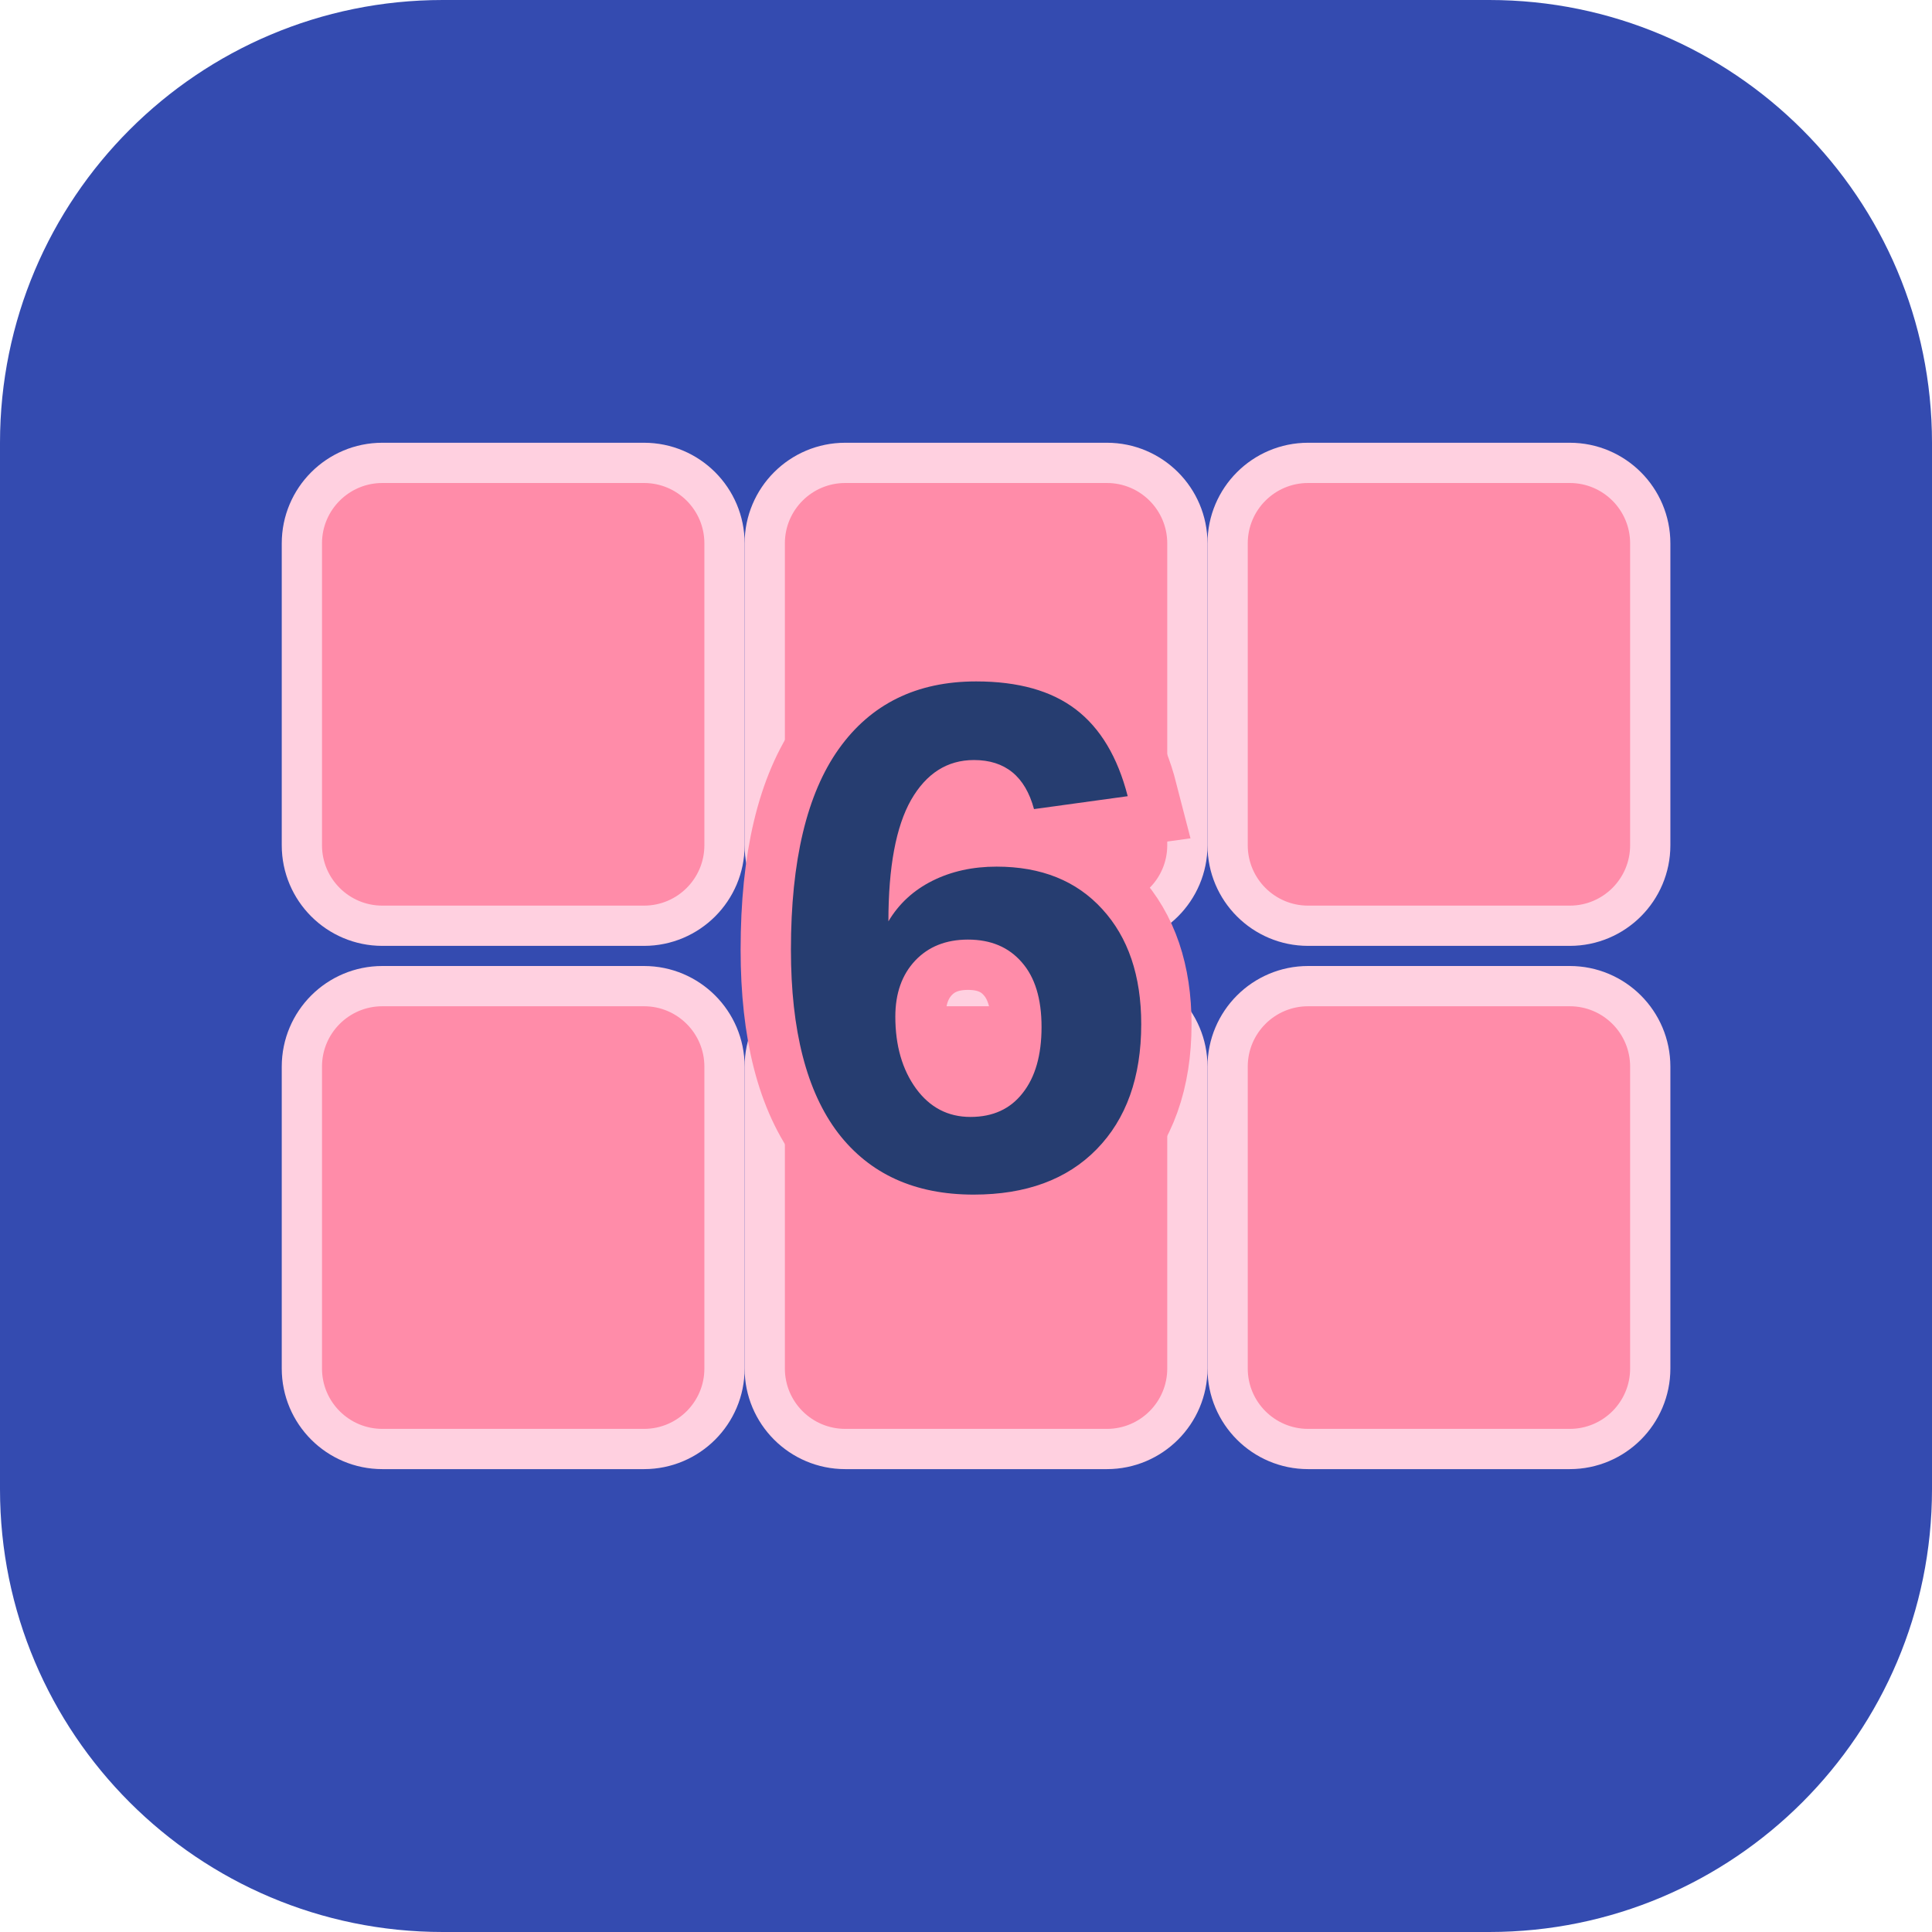
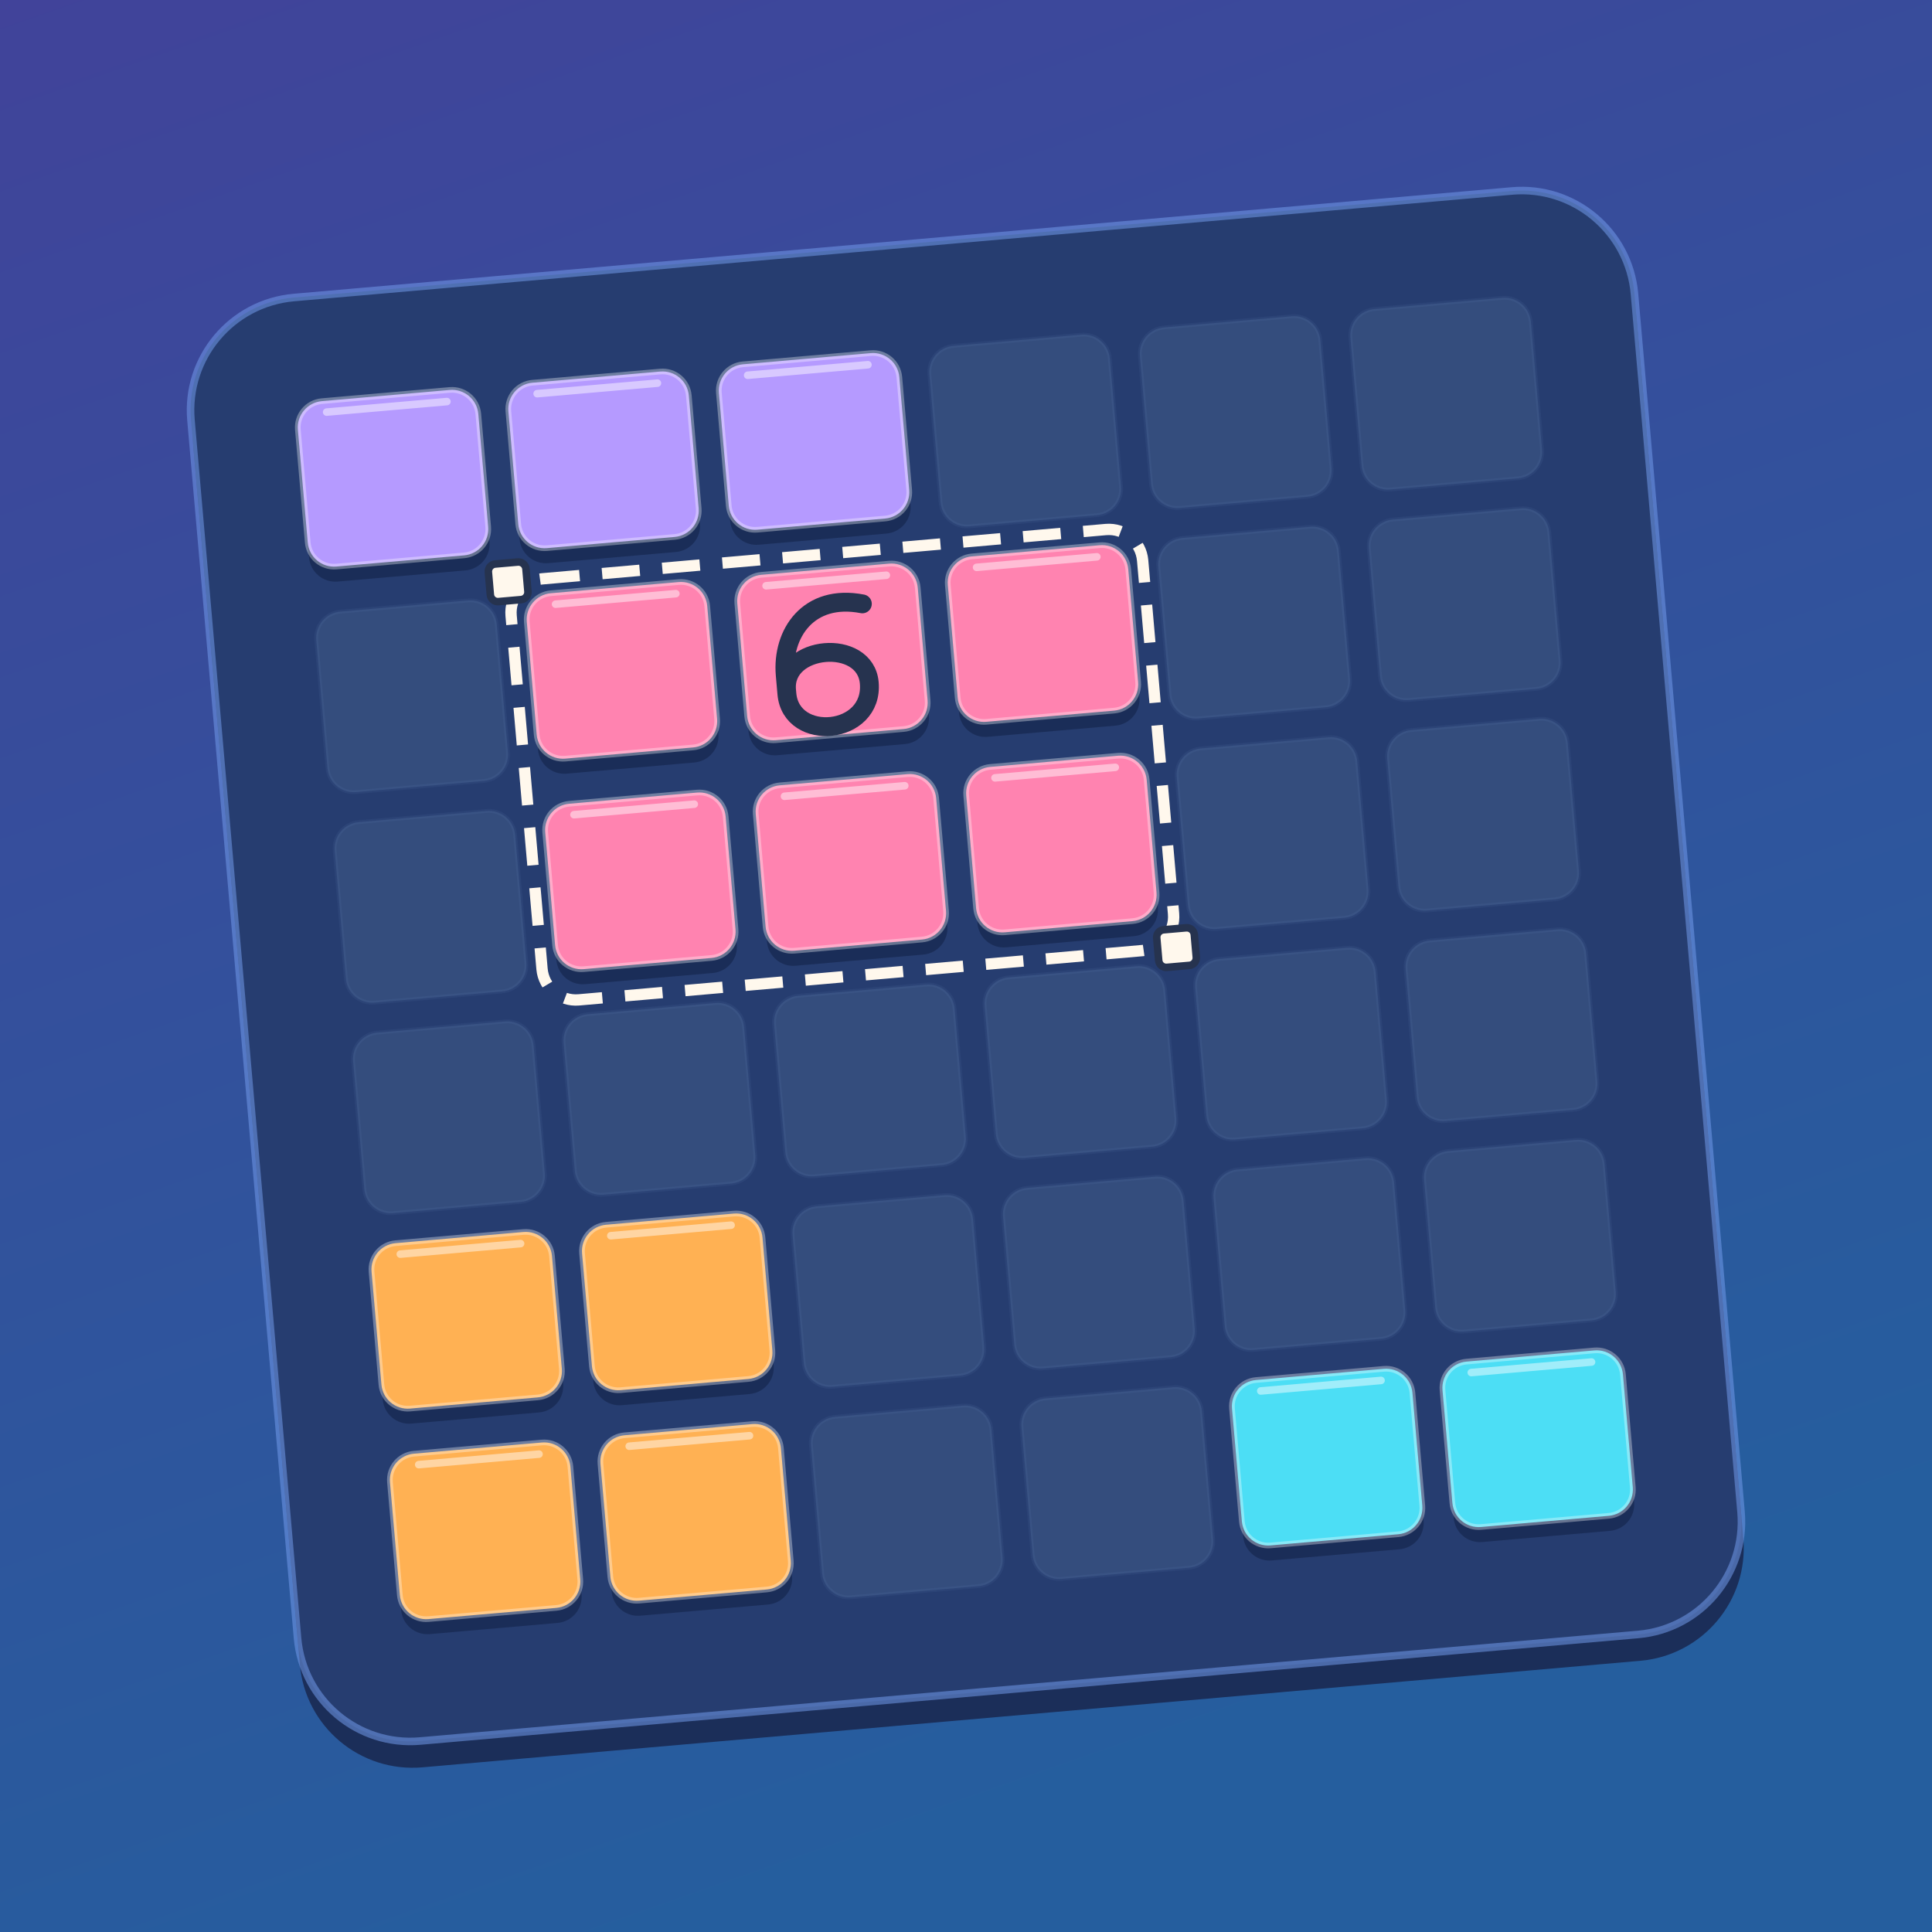
- <svg xmlns="http://www.w3.org/2000/svg" viewBox="0 0 96 96">
-   <rect width="96" height="96" rx="22" fill="#344bb0" />
-   <g fill="#ff8ca9" stroke="#ffd0e0" stroke-width="2">
-     <rect x="15" y="23" width="21" height="23" rx="4" />
-     <rect x="38" y="23" width="21" height="23" rx="4" />
-     <rect x="61" y="23" width="21" height="23" rx="4" />
-     <rect x="15" y="49" width="21" height="23" rx="4" />
-     <rect x="38" y="49" width="21" height="23" rx="4" />
-     <rect x="61" y="49" width="21" height="23" rx="4" />
+ <svg xmlns="http://www.w3.org/2000/svg" width="512" height="512" viewBox="0 0 512 512" role="img" aria-labelledby="title desc">
+   <defs>
+     <linearGradient id="blue" x2=".35" y2="1">
+       <stop stop-color="#41439a" />
+       <stop offset="1" stop-color="#255e9e" />
+     </linearGradient>
+   </defs>
+   <rect width="512" height="512" fill="url(#blue)" />
+   <g transform="translate(256 256) rotate(-5) translate(-256 -256)">
+     <rect x="64" y="71" width="384" height="384" rx="30" fill="#1b2e59" />
+     <rect x="64" y="64" width="384" height="384" rx="30" fill="#263d70" stroke="#7299e8" stroke-opacity=".55" stroke-width="2" />
+     <rect x="92" y="96" width="48" height="44" rx="7" fill="#142449" opacity=".62" />
+     <rect x="92" y="92" width="48" height="44" rx="7" fill="#b59aff" stroke="#ffffff55" stroke-width="1.5" />
+     <path d="M100 95h32" stroke="#ffffff77" stroke-width="2" stroke-linecap="round" />
+     <rect x="148" y="96" width="48" height="44" rx="7" fill="#142449" opacity=".62" />
+     <rect x="148" y="92" width="48" height="44" rx="7" fill="#b59aff" stroke="#ffffff55" stroke-width="1.5" />
+     <path d="M156 95h32" stroke="#ffffff77" stroke-width="2" stroke-linecap="round" />
+     <rect x="204" y="96" width="48" height="44" rx="7" fill="#142449" opacity=".62" />
+     <rect x="204" y="92" width="48" height="44" rx="7" fill="#b59aff" stroke="#ffffff55" stroke-width="1.5" />
+     <path d="M212 95h32" stroke="#ffffff77" stroke-width="2" stroke-linecap="round" />
+     <rect x="260" y="92" width="48" height="48" rx="7" fill="#344d7d" stroke="#aecaff0d" />
+     <rect x="316" y="92" width="48" height="48" rx="7" fill="#344d7d" stroke="#aecaff0d" />
+     <rect x="372" y="92" width="48" height="48" rx="7" fill="#344d7d" stroke="#aecaff0d" />
+     <rect x="92" y="148" width="48" height="48" rx="7" fill="#344d7d" stroke="#aecaff0d" />
+     <rect x="148" y="152" width="48" height="44" rx="7" fill="#142449" opacity=".62" />
+     <rect x="148" y="148" width="48" height="44" rx="7" fill="#ff83b0" stroke="#ffffff55" stroke-width="1.5" />
+     <path d="M156 151h32" stroke="#ffffff77" stroke-width="2" stroke-linecap="round" />
+     <rect x="204" y="152" width="48" height="44" rx="7" fill="#142449" opacity=".62" />
+     <rect x="204" y="148" width="48" height="44" rx="7" fill="#ff83b0" stroke="#ffffff55" stroke-width="1.5" />
+     <path d="M212 151h32" stroke="#ffffff77" stroke-width="2" stroke-linecap="round" />
+     <rect x="260" y="152" width="48" height="44" rx="7" fill="#142449" opacity=".62" />
+     <rect x="260" y="148" width="48" height="44" rx="7" fill="#ff83b0" stroke="#ffffff55" stroke-width="1.5" />
+     <path d="M268 151h32" stroke="#ffffff77" stroke-width="2" stroke-linecap="round" />
+     <rect x="316" y="148" width="48" height="48" rx="7" fill="#344d7d" stroke="#aecaff0d" />
+     <rect x="372" y="148" width="48" height="48" rx="7" fill="#344d7d" stroke="#aecaff0d" />
+     <rect x="92" y="204" width="48" height="48" rx="7" fill="#344d7d" stroke="#aecaff0d" />
+     <rect x="148" y="208" width="48" height="44" rx="7" fill="#142449" opacity=".62" />
+     <rect x="148" y="204" width="48" height="44" rx="7" fill="#ff83b0" stroke="#ffffff55" stroke-width="1.5" />
+     <path d="M156 207h32" stroke="#ffffff77" stroke-width="2" stroke-linecap="round" />
+     <rect x="204" y="208" width="48" height="44" rx="7" fill="#142449" opacity=".62" />
+     <rect x="204" y="204" width="48" height="44" rx="7" fill="#ff83b0" stroke="#ffffff55" stroke-width="1.5" />
+     <path d="M212 207h32" stroke="#ffffff77" stroke-width="2" stroke-linecap="round" />
+     <rect x="260" y="208" width="48" height="44" rx="7" fill="#142449" opacity=".62" />
+     <rect x="260" y="204" width="48" height="44" rx="7" fill="#ff83b0" stroke="#ffffff55" stroke-width="1.5" />
+     <path d="M268 207h32" stroke="#ffffff77" stroke-width="2" stroke-linecap="round" />
+     <rect x="316" y="204" width="48" height="48" rx="7" fill="#344d7d" stroke="#aecaff0d" />
+     <rect x="372" y="204" width="48" height="48" rx="7" fill="#344d7d" stroke="#aecaff0d" />
+     <rect x="92" y="260" width="48" height="48" rx="7" fill="#344d7d" stroke="#aecaff0d" />
+     <rect x="148" y="260" width="48" height="48" rx="7" fill="#344d7d" stroke="#aecaff0d" />
+     <rect x="204" y="260" width="48" height="48" rx="7" fill="#344d7d" stroke="#aecaff0d" />
+     <rect x="260" y="260" width="48" height="48" rx="7" fill="#344d7d" stroke="#aecaff0d" />
+     <rect x="316" y="260" width="48" height="48" rx="7" fill="#344d7d" stroke="#aecaff0d" />
+     <rect x="372" y="260" width="48" height="48" rx="7" fill="#344d7d" stroke="#aecaff0d" />
+     <rect x="92" y="320" width="48" height="44" rx="7" fill="#142449" opacity=".62" />
+     <rect x="92" y="316" width="48" height="44" rx="7" fill="#ffb153" stroke="#ffffff55" stroke-width="1.5" />
+     <path d="M100 319h32" stroke="#ffffff77" stroke-width="2" stroke-linecap="round" />
+     <rect x="148" y="320" width="48" height="44" rx="7" fill="#142449" opacity=".62" />
+     <rect x="148" y="316" width="48" height="44" rx="7" fill="#ffb153" stroke="#ffffff55" stroke-width="1.5" />
+     <path d="M156 319h32" stroke="#ffffff77" stroke-width="2" stroke-linecap="round" />
+     <rect x="204" y="316" width="48" height="48" rx="7" fill="#344d7d" stroke="#aecaff0d" />
+     <rect x="260" y="316" width="48" height="48" rx="7" fill="#344d7d" stroke="#aecaff0d" />
+     <rect x="316" y="316" width="48" height="48" rx="7" fill="#344d7d" stroke="#aecaff0d" />
+     <rect x="372" y="316" width="48" height="48" rx="7" fill="#344d7d" stroke="#aecaff0d" />
+     <rect x="92" y="376" width="48" height="44" rx="7" fill="#142449" opacity=".62" />
+     <rect x="92" y="372" width="48" height="44" rx="7" fill="#ffb153" stroke="#ffffff55" stroke-width="1.5" />
+     <path d="M100 375h32" stroke="#ffffff77" stroke-width="2" stroke-linecap="round" />
+     <rect x="148" y="376" width="48" height="44" rx="7" fill="#142449" opacity=".62" />
+     <rect x="148" y="372" width="48" height="44" rx="7" fill="#ffb153" stroke="#ffffff55" stroke-width="1.5" />
+     <path d="M156 375h32" stroke="#ffffff77" stroke-width="2" stroke-linecap="round" />
+     <rect x="204" y="372" width="48" height="48" rx="7" fill="#344d7d" stroke="#aecaff0d" />
+     <rect x="260" y="372" width="48" height="48" rx="7" fill="#344d7d" stroke="#aecaff0d" />
+     <rect x="316" y="376" width="48" height="44" rx="7" fill="#142449" opacity=".62" />
+     <rect x="316" y="372" width="48" height="44" rx="7" fill="#4cdef5" stroke="#ffffff55" stroke-width="1.5" />
+     <path d="M324 375h32" stroke="#ffffff77" stroke-width="2" stroke-linecap="round" />
+     <rect x="372" y="376" width="48" height="44" rx="7" fill="#142449" opacity=".62" />
+     <rect x="372" y="372" width="48" height="44" rx="7" fill="#4cdef5" stroke="#ffffff55" stroke-width="1.5" />
+     <path d="M380 375h32" stroke="#ffffff77" stroke-width="2" stroke-linecap="round" />
+     <path d="M237 158c-14-4-22 6-22 17v5c0 13 22 13 22-1 0-12-22-12-22 0" fill="none" stroke="#26334f" stroke-width="5" stroke-linecap="round" stroke-linejoin="round" />
+     <rect x="144" y="144" width="168" height="112" rx="9" fill="none" stroke="#fff8ed" stroke-width="3" stroke-dasharray="10 6" />
+     <g fill="#fff8ed" stroke="#26334f" stroke-width="2">
+       <rect x="139" y="139" width="10" height="10" rx="2" />
+       <rect x="307" y="251" width="10" height="10" rx="2" />
+     </g>
  </g>
-   <text x="48" y="59" fill="#263d70" stroke="#ff8ca9" stroke-width="5" paint-order="stroke" font-family="Arial,sans-serif" font-size="36" font-weight="bold" text-anchor="middle">6</text>
</svg>
